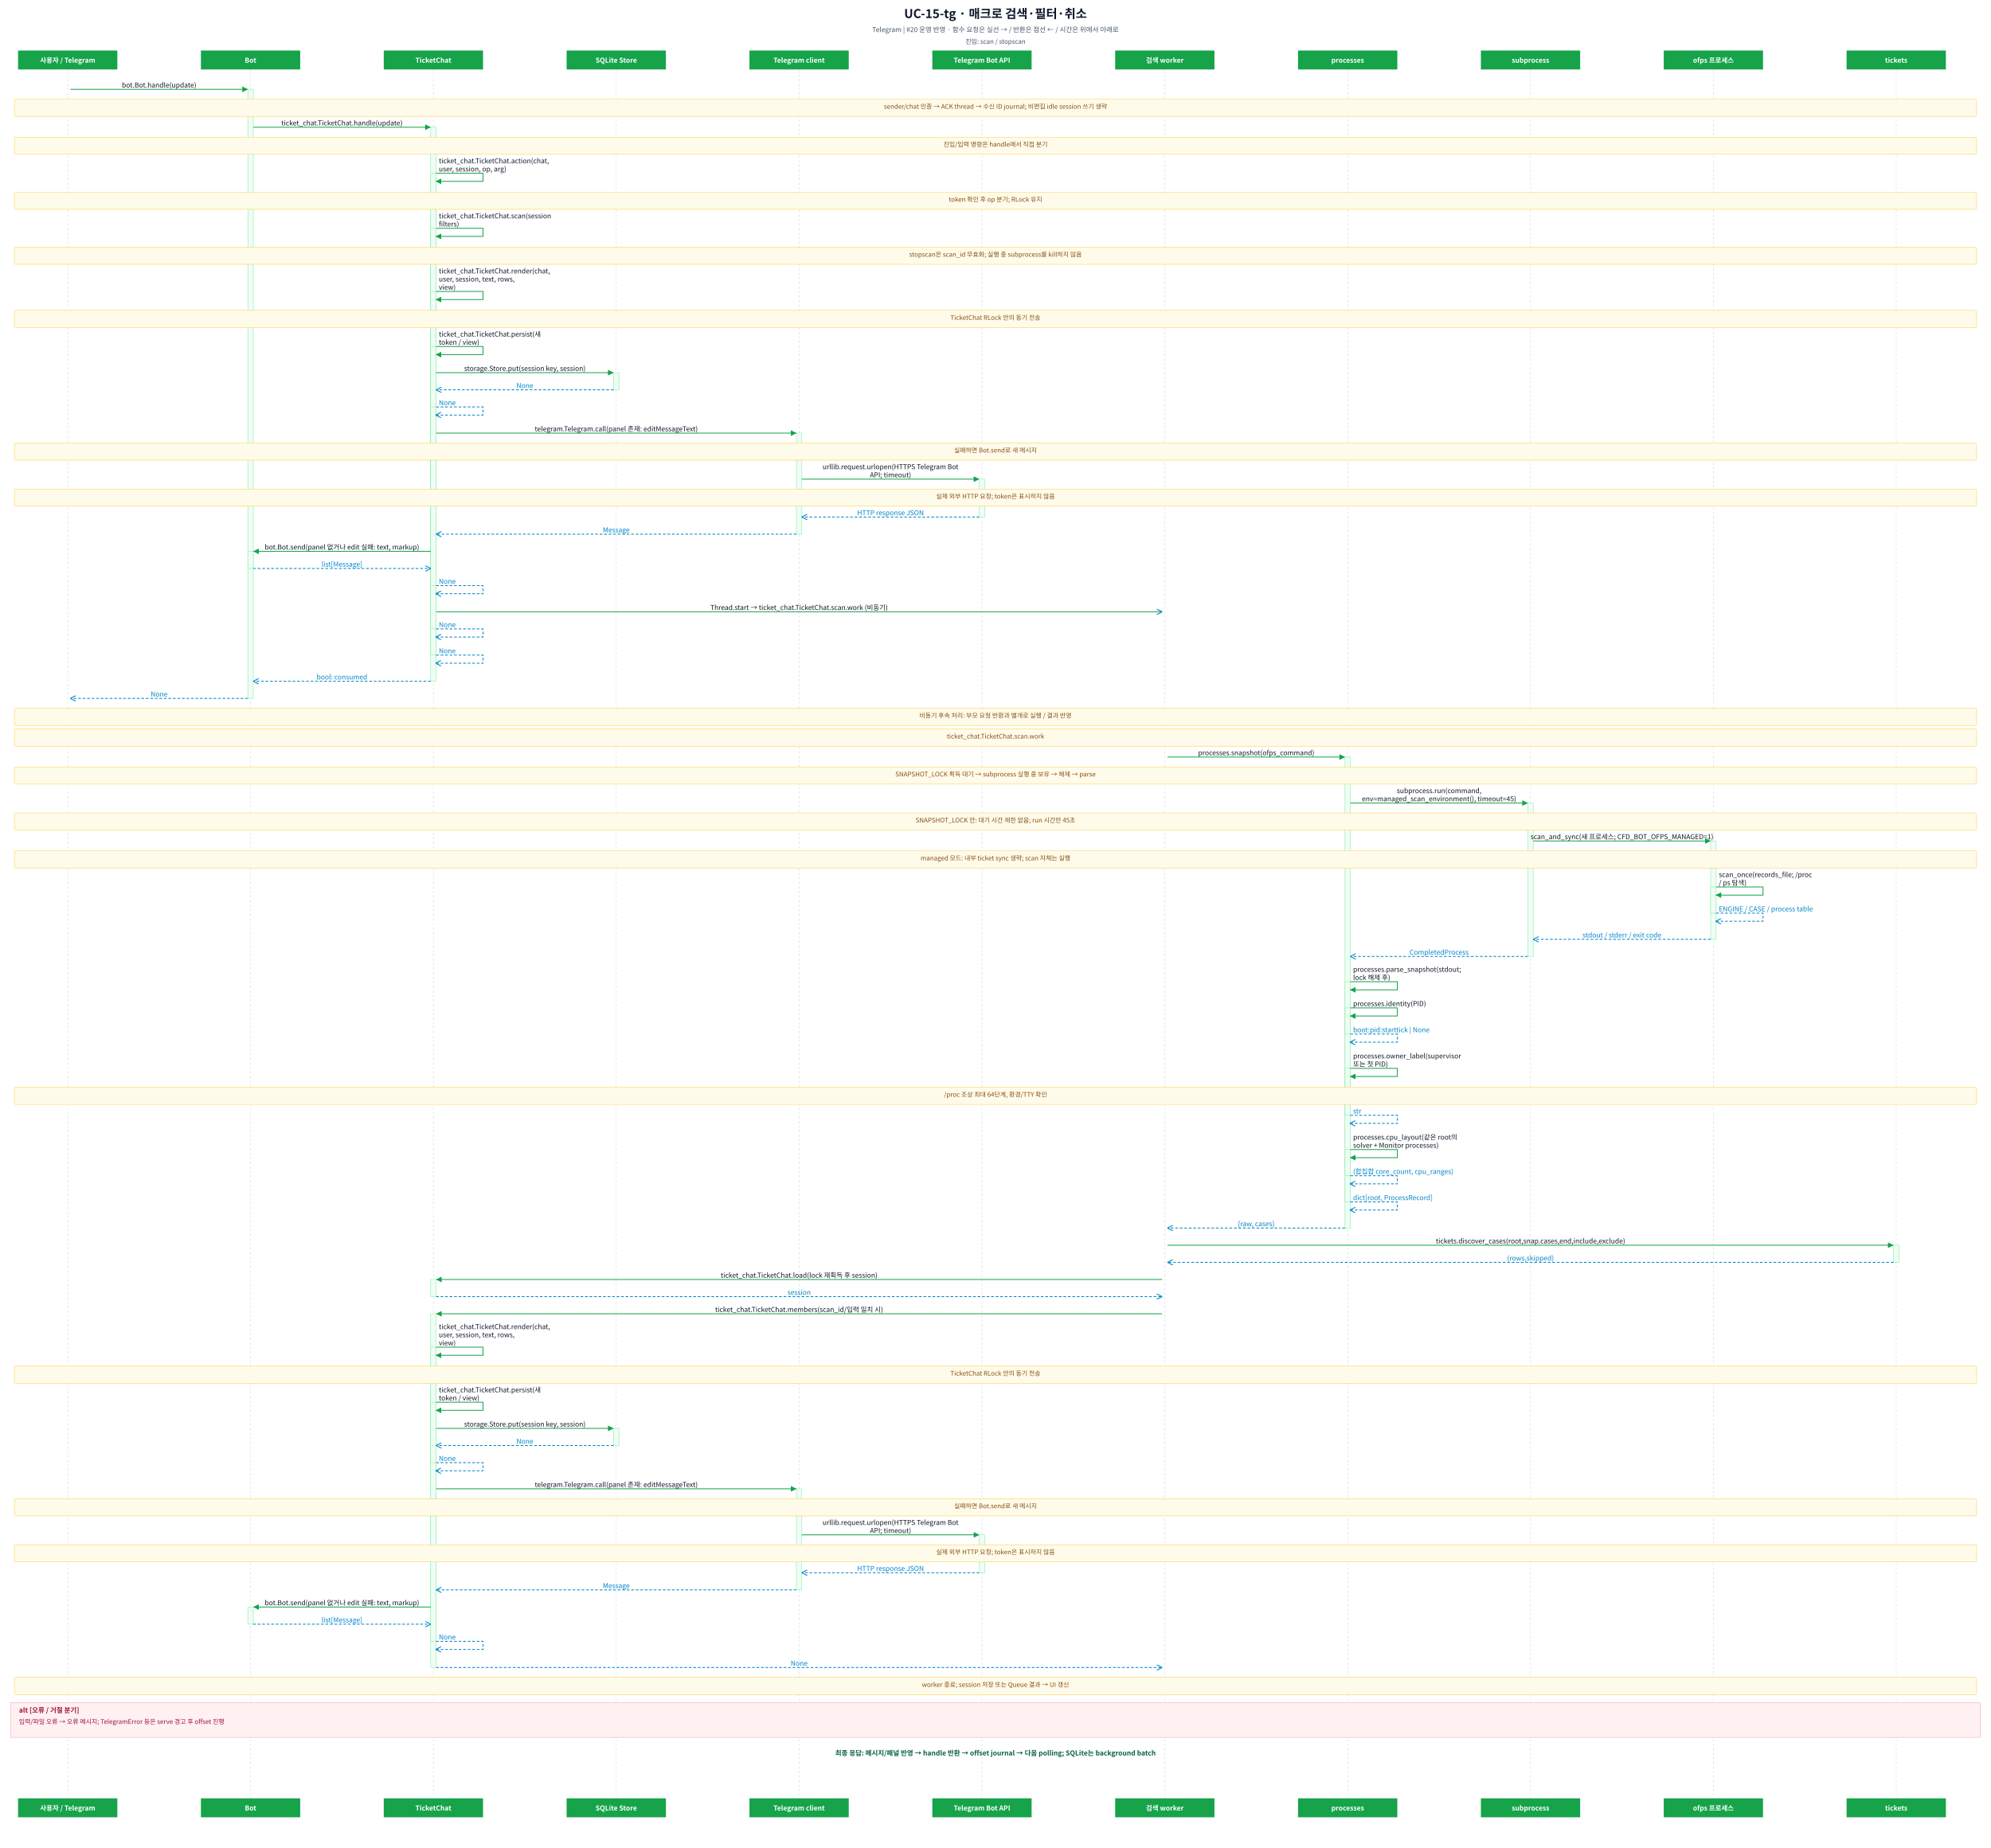
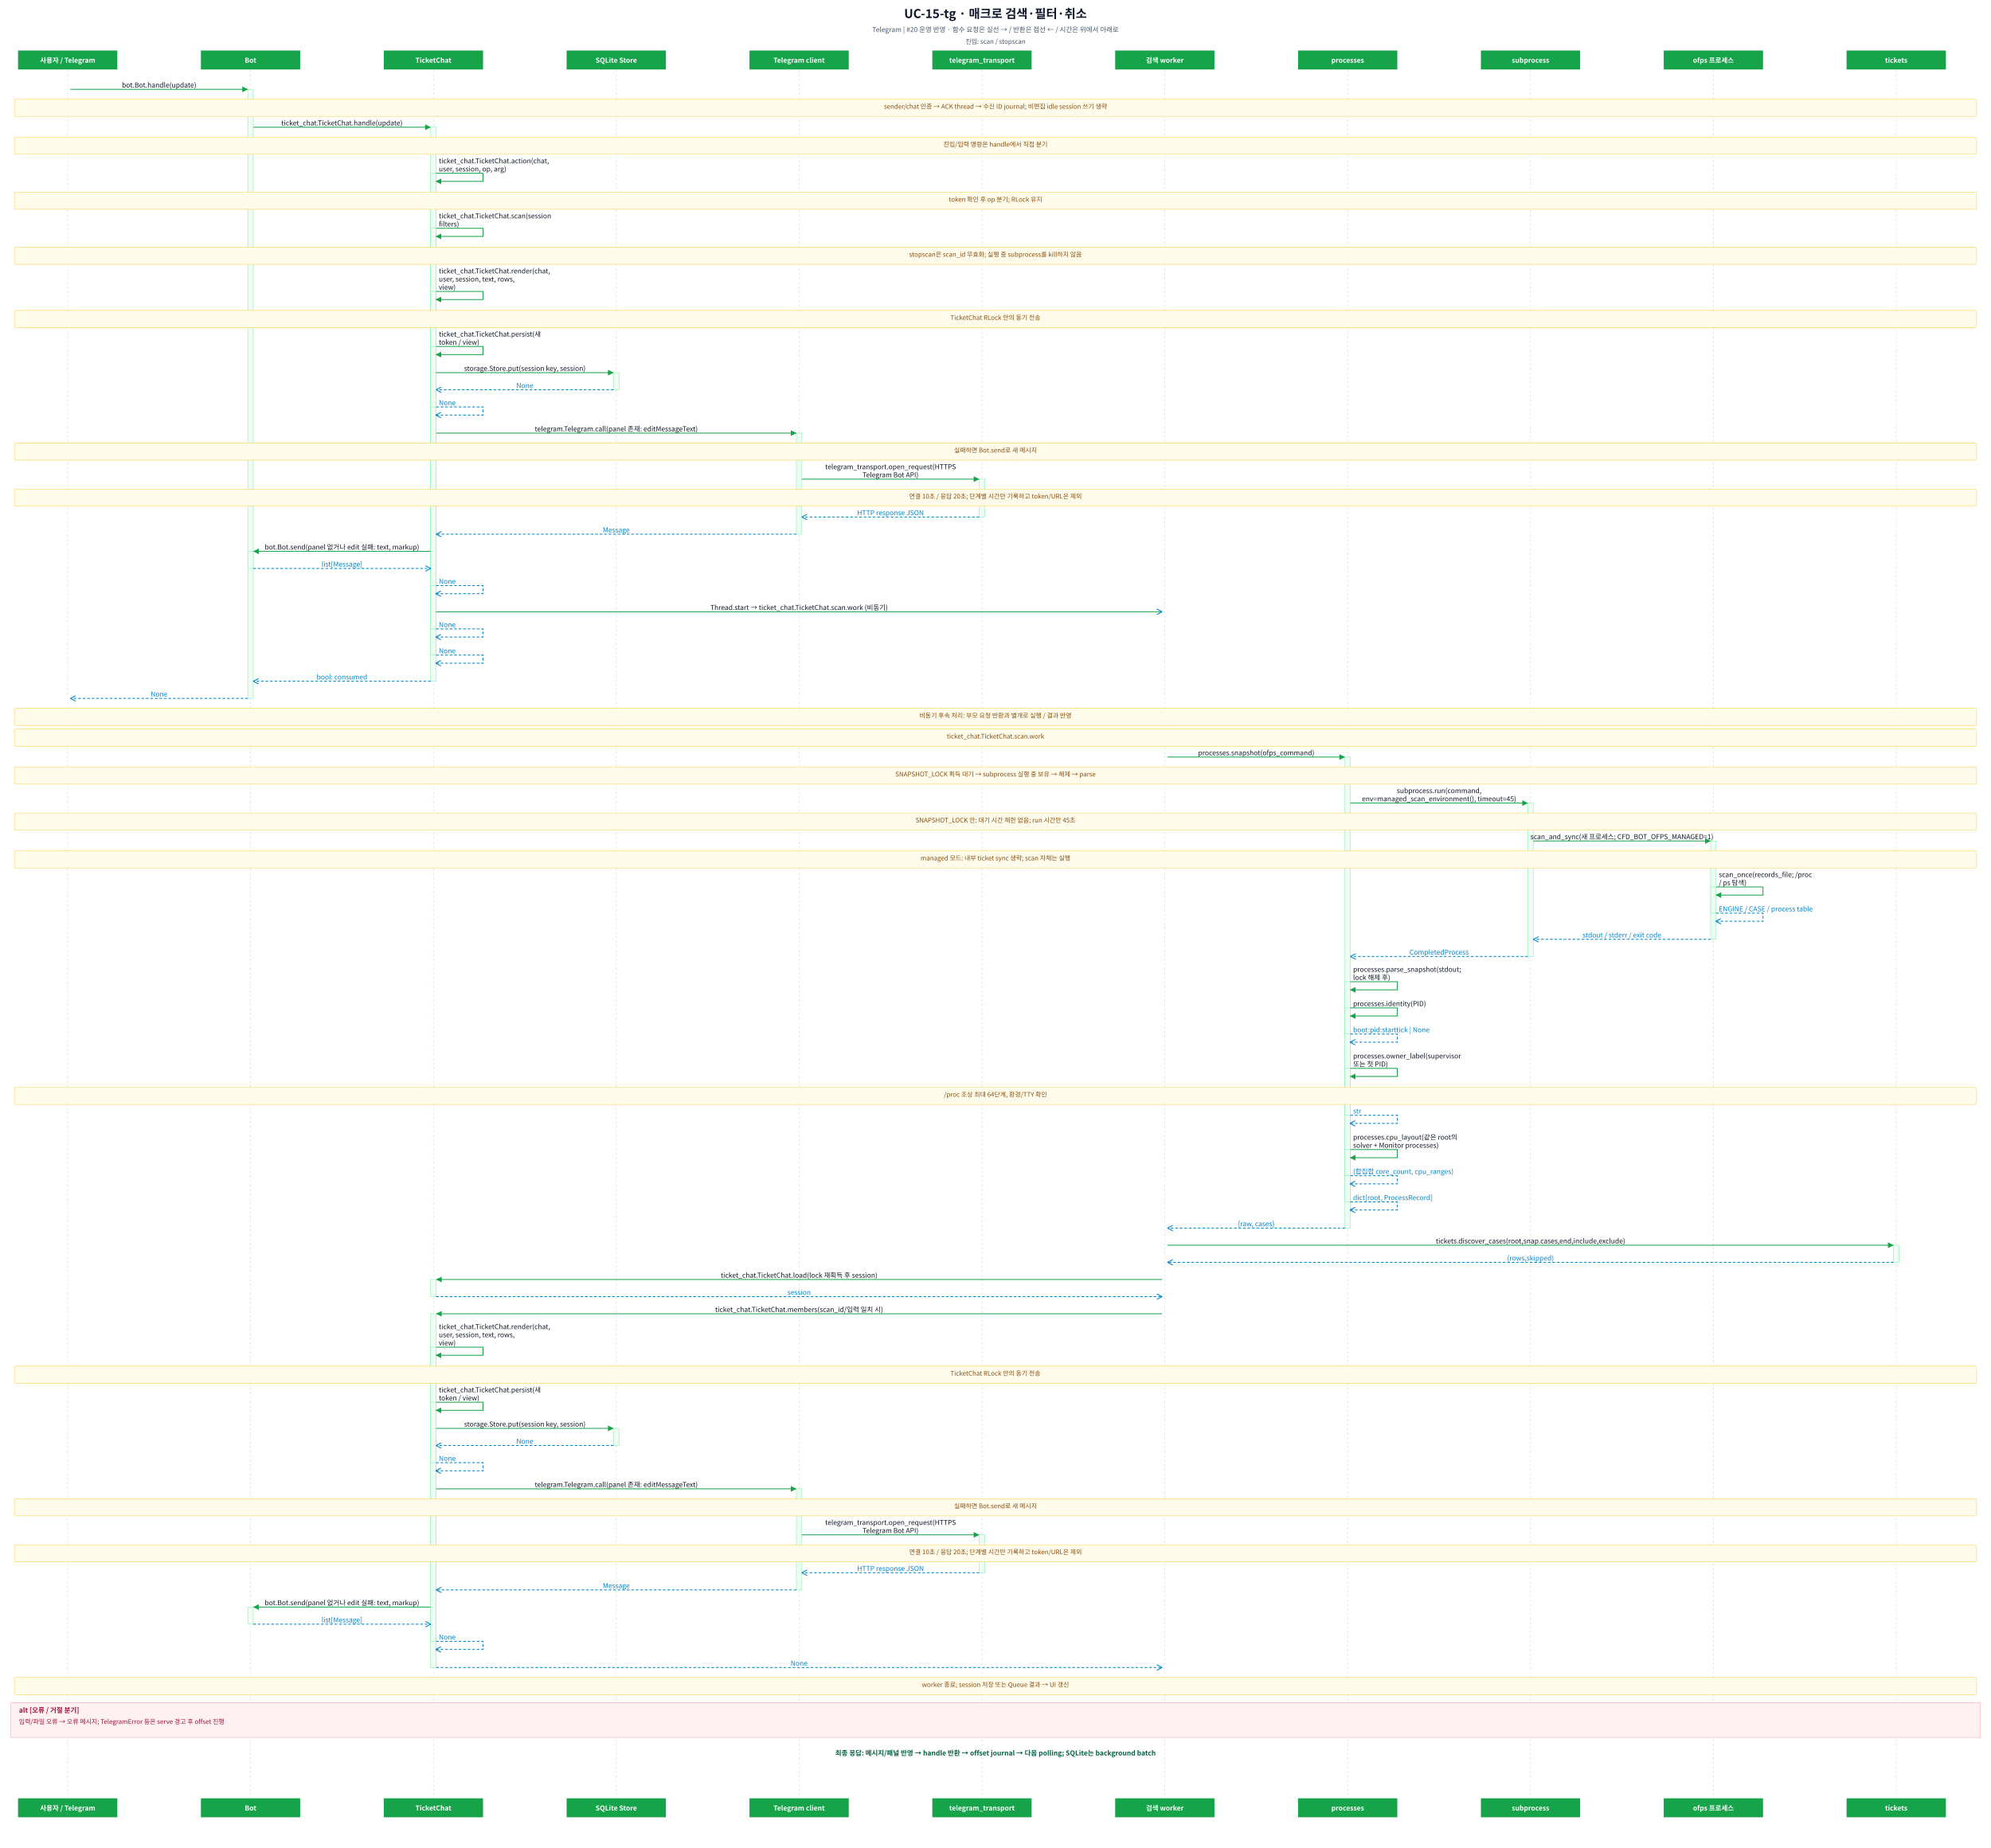
<svg xmlns="http://www.w3.org/2000/svg" width="4412" height="4096" viewBox="0 0 4412 4096" role="img" aria-label="매크로 검색·필터·취소">
  <defs>
    <marker id="req" viewBox="0 0 10 10" refX="9" refY="5" markerWidth="7" markerHeight="7" orient="auto-start-reverse">
      <path d="M0 0 L10 5 L0 10 z" fill="#16a34a" />
    </marker>
    <marker id="ret" viewBox="0 0 10 10" refX="9" refY="5" markerWidth="7" markerHeight="7" orient="auto-start-reverse">
      <path d="M0 0 L10 5 L0 10" fill="none" stroke="#0284c7" stroke-width="1.5" />
    </marker>
  </defs>
  <rect width="100%" height="100%" fill="white" />
  <g font-family="Noto Sans CJK KR, sans-serif">
    <text x="2206.0" y="40" text-anchor="middle" font-size="27" fill="#0f172a" font-weight="700">UC-15-tg · 매크로 검색·필터·취소</text>
    <text x="2206.0" y="71" text-anchor="middle" font-size="15" fill="#475569">Telegram | #20 운영 반영 · 함수 요청은 실선 → / 반환은 점선 ← / 시간은 위에서 아래로</text>
    <text x="2206.0" y="97" text-anchor="middle" font-size="14" fill="#475569">진입: scan / stopscan</text>
    <path d="M150.0,155 V3986" stroke="#cbd5e1" stroke-dasharray="5 5" />
    <rect x="40.0" y="112" width="220" height="42" fill="#16a34a" />
    <text x="150.0" y="139" text-anchor="middle" font-size="15" fill="white" font-weight="700">사용자 / Telegram</text>
    <rect x="40.0" y="3986" width="220" height="42" fill="#16a34a" />
    <text x="150.0" y="4013" text-anchor="middle" font-size="15" fill="white" font-weight="700">사용자 / Telegram</text>
    <path d="M555.2,155 V3986" stroke="#cbd5e1" stroke-dasharray="5 5" />
    <rect x="445.2" y="112" width="220" height="42" fill="#16a34a" />
    <text x="555.2" y="139" text-anchor="middle" font-size="15" fill="white" font-weight="700">Bot</text>
    <rect x="445.2" y="3986" width="220" height="42" fill="#16a34a" />
    <text x="555.2" y="4013" text-anchor="middle" font-size="15" fill="white" font-weight="700">Bot</text>
    <path d="M960.4,155 V3986" stroke="#cbd5e1" stroke-dasharray="5 5" />
    <rect x="850.4" y="112" width="220" height="42" fill="#16a34a" />
    <text x="960.4" y="139" text-anchor="middle" font-size="15" fill="white" font-weight="700">TicketChat</text>
    <rect x="850.4" y="3986" width="220" height="42" fill="#16a34a" />
    <text x="960.4" y="4013" text-anchor="middle" font-size="15" fill="white" font-weight="700">TicketChat</text>
    <path d="M1365.6,155 V3986" stroke="#cbd5e1" stroke-dasharray="5 5" />
    <rect x="1255.6" y="112" width="220" height="42" fill="#16a34a" />
    <text x="1365.6" y="139" text-anchor="middle" font-size="15" fill="white" font-weight="700">SQLite Store</text>
    <rect x="1255.6" y="3986" width="220" height="42" fill="#16a34a" />
    <text x="1365.6" y="4013" text-anchor="middle" font-size="15" fill="white" font-weight="700">SQLite Store</text>
    <path d="M1770.8,155 V3986" stroke="#cbd5e1" stroke-dasharray="5 5" />
    <rect x="1660.8" y="112" width="220" height="42" fill="#16a34a" />
    <text x="1770.8" y="139" text-anchor="middle" font-size="15" fill="white" font-weight="700">Telegram client</text>
    <rect x="1660.8" y="3986" width="220" height="42" fill="#16a34a" />
    <text x="1770.8" y="4013" text-anchor="middle" font-size="15" fill="white" font-weight="700">Telegram client</text>
    <path d="M2176.0,155 V3986" stroke="#cbd5e1" stroke-dasharray="5 5" />
    <rect x="2066.0" y="112" width="220" height="42" fill="#16a34a" />
-     <text x="2176.0" y="139" text-anchor="middle" font-size="15" fill="white" font-weight="700">Telegram Bot API</text>
+     <text x="2176.0" y="139" text-anchor="middle" font-size="15" fill="white" font-weight="700">telegram_transport</text>
    <rect x="2066.0" y="3986" width="220" height="42" fill="#16a34a" />
-     <text x="2176.0" y="4013" text-anchor="middle" font-size="15" fill="white" font-weight="700">Telegram Bot API</text>
+     <text x="2176.0" y="4013" text-anchor="middle" font-size="15" fill="white" font-weight="700">telegram_transport</text>
    <path d="M2581.2,155 V3986" stroke="#cbd5e1" stroke-dasharray="5 5" />
    <rect x="2471.2" y="112" width="220" height="42" fill="#16a34a" />
    <text x="2581.2" y="139" text-anchor="middle" font-size="15" fill="white" font-weight="700">검색 worker</text>
    <rect x="2471.2" y="3986" width="220" height="42" fill="#16a34a" />
    <text x="2581.2" y="4013" text-anchor="middle" font-size="15" fill="white" font-weight="700">검색 worker</text>
    <path d="M2986.4,155 V3986" stroke="#cbd5e1" stroke-dasharray="5 5" />
    <rect x="2876.4" y="112" width="220" height="42" fill="#16a34a" />
    <text x="2986.4" y="139" text-anchor="middle" font-size="15" fill="white" font-weight="700">processes</text>
    <rect x="2876.4" y="3986" width="220" height="42" fill="#16a34a" />
    <text x="2986.4" y="4013" text-anchor="middle" font-size="15" fill="white" font-weight="700">processes</text>
    <path d="M3391.6,155 V3986" stroke="#cbd5e1" stroke-dasharray="5 5" />
    <rect x="3281.6" y="112" width="220" height="42" fill="#16a34a" />
    <text x="3391.6" y="139" text-anchor="middle" font-size="15" fill="white" font-weight="700">subprocess</text>
    <rect x="3281.6" y="3986" width="220" height="42" fill="#16a34a" />
    <text x="3391.6" y="4013" text-anchor="middle" font-size="15" fill="white" font-weight="700">subprocess</text>
    <path d="M3796.8,155 V3986" stroke="#cbd5e1" stroke-dasharray="5 5" />
    <rect x="3686.8" y="112" width="220" height="42" fill="#16a34a" />
    <text x="3796.8" y="139" text-anchor="middle" font-size="15" fill="white" font-weight="700">ofps 프로세스</text>
    <rect x="3686.8" y="3986" width="220" height="42" fill="#16a34a" />
    <text x="3796.8" y="4013" text-anchor="middle" font-size="15" fill="white" font-weight="700">ofps 프로세스</text>
    <path d="M4202.0,155 V3986" stroke="#cbd5e1" stroke-dasharray="5 5" />
    <rect x="4092.0" y="112" width="220" height="42" fill="#16a34a" />
    <text x="4202.0" y="139" text-anchor="middle" font-size="15" fill="white" font-weight="700">tickets</text>
    <rect x="4092.0" y="3986" width="220" height="42" fill="#16a34a" />
    <text x="4202.0" y="4013" text-anchor="middle" font-size="15" fill="white" font-weight="700">tickets</text>
    <rect x="549.2" y="198" width="12" height="1350" fill="#f0fdf4" stroke="#86efac" />
    <rect x="954.4" y="282" width="12" height="1228" fill="#f0fdf4" stroke="#86efac" />
    <rect x="954.4" y="384" width="12" height="1068" fill="#f0fdf4" stroke="#86efac" />
    <rect x="2980.4" y="1678" width="12" height="1044" fill="#f0fdf4" stroke="#86efac" />
    <rect x="954.4" y="506" width="12" height="888" fill="#f0fdf4" stroke="#86efac" />
    <rect x="954.4" y="2912" width="12" height="784" fill="#f0fdf4" stroke="#86efac" />
    <rect x="954.4" y="646" width="12" height="652" fill="#f0fdf4" stroke="#86efac" />
    <rect x="954.4" y="2986" width="12" height="652" fill="#f0fdf4" stroke="#86efac" />
    <rect x="2980.4" y="2176" width="12" height="488" fill="#f0fdf4" stroke="#86efac" />
    <rect x="3385.6" y="1780" width="12" height="340" fill="#f0fdf4" stroke="#86efac" />
    <rect x="1764.8" y="960" width="12" height="224" fill="#f0fdf4" stroke="#86efac" />
    <rect x="1764.8" y="3300" width="12" height="224" fill="#f0fdf4" stroke="#86efac" />
    <rect x="3790.8" y="1864" width="12" height="218" fill="#f0fdf4" stroke="#86efac" />
    <rect x="954.4" y="768" width="12" height="134" fill="#f0fdf4" stroke="#86efac" />
    <rect x="954.4" y="3108" width="12" height="134" fill="#f0fdf4" stroke="#86efac" />
    <rect x="2980.4" y="2368" width="12" height="104" fill="#f0fdf4" stroke="#86efac" />
    <rect x="2170.0" y="1062" width="12" height="84" fill="#f0fdf4" stroke="#86efac" />
    <rect x="2170.0" y="3402" width="12" height="84" fill="#f0fdf4" stroke="#86efac" />
    <rect x="3790.8" y="1966" width="12" height="58" fill="#f0fdf4" stroke="#86efac" />
    <rect x="2980.4" y="2234" width="12" height="58" fill="#f0fdf4" stroke="#86efac" />
    <rect x="2980.4" y="2548" width="12" height="58" fill="#f0fdf4" stroke="#86efac" />
    <rect x="1359.6" y="826" width="12" height="38" fill="#f0fdf4" stroke="#86efac" />
    <rect x="549.2" y="1222" width="12" height="38" fill="#f0fdf4" stroke="#86efac" />
    <rect x="4196.0" y="2760" width="12" height="38" fill="#f0fdf4" stroke="#86efac" />
    <rect x="954.4" y="2836" width="12" height="38" fill="#f0fdf4" stroke="#86efac" />
    <rect x="1359.6" y="3166" width="12" height="38" fill="#f0fdf4" stroke="#86efac" />
    <rect x="549.2" y="3562" width="12" height="38" fill="#f0fdf4" stroke="#86efac" />
    <path d="M156.0,198 H548.2" fill="none" stroke="#16a34a" stroke-width="1.8" marker-end="url(#req)" />
    <text x="352.6" y="194" text-anchor="middle" font-size="15" fill="#111827">bot.Bot.handle(update)</text>
    <rect x="32" y="220" width="4348" height="38" rx="3" fill="#fffbeb" stroke="#fcd34d" />
    <text x="2206.0" y="241" text-anchor="middle" font-size="14" fill="#854d0e">sender/chat 인증 → ACK thread → 수신 ID journal; 비편집 idle session 쓰기 생략</text>
    <path d="M561.2,282 H953.4" fill="none" stroke="#16a34a" stroke-width="1.8" marker-end="url(#req)" />
    <text x="757.8" y="278" text-anchor="middle" font-size="15" fill="#111827">ticket_chat.TicketChat.handle(update)</text>
    <rect x="32" y="304" width="4348" height="38" rx="3" fill="#fffbeb" stroke="#fcd34d" />
    <text x="2206.0" y="325" text-anchor="middle" font-size="14" fill="#854d0e">진입/입력 명령은 handle에서 직접 분기</text>
    <path d="M966.4,384 H1070.4 V402 H966.4" fill="none" stroke="#16a34a" stroke-width="1.8" marker-end="url(#req)" />
    <text x="972.4" y="362" text-anchor="start" font-size="15" fill="#111827">ticket_chat.TicketChat.action(chat,</text>
    <text x="972.4" y="380" text-anchor="start" font-size="15" fill="#111827">user, session, op, arg)</text>
    <rect x="32" y="426" width="4348" height="38" rx="3" fill="#fffbeb" stroke="#fcd34d" />
    <text x="2206.0" y="447" text-anchor="middle" font-size="14" fill="#854d0e">token 확인 후 op 분기; RLock 유지</text>
    <path d="M966.4,506 H1070.4 V524 H966.4" fill="none" stroke="#16a34a" stroke-width="1.8" marker-end="url(#req)" />
    <text x="972.4" y="484" text-anchor="start" font-size="15" fill="#111827">ticket_chat.TicketChat.scan(session</text>
    <text x="972.4" y="502" text-anchor="start" font-size="15" fill="#111827">filters)</text>
    <rect x="32" y="548" width="4348" height="38" rx="3" fill="#fffbeb" stroke="#fcd34d" />
    <text x="2206.0" y="569" text-anchor="middle" font-size="14" fill="#854d0e">stopscan은 scan_id 무효화; 실행 중 subprocess를 kill하지 않음</text>
    <path d="M966.4,646 H1070.4 V664 H966.4" fill="none" stroke="#16a34a" stroke-width="1.8" marker-end="url(#req)" />
    <text x="972.4" y="606" text-anchor="start" font-size="15" fill="#111827">ticket_chat.TicketChat.render(chat,</text>
    <text x="972.4" y="624" text-anchor="start" font-size="15" fill="#111827">user, session, text, rows,</text>
    <text x="972.4" y="642" text-anchor="start" font-size="15" fill="#111827">view)</text>
    <rect x="32" y="688" width="4348" height="38" rx="3" fill="#fffbeb" stroke="#fcd34d" />
    <text x="2206.0" y="709" text-anchor="middle" font-size="14" fill="#854d0e">TicketChat RLock 안의 동기 전송</text>
    <path d="M966.4,768 H1070.4 V786 H966.4" fill="none" stroke="#16a34a" stroke-width="1.8" marker-end="url(#req)" />
    <text x="972.4" y="746" text-anchor="start" font-size="15" fill="#111827">ticket_chat.TicketChat.persist(새</text>
    <text x="972.4" y="764" text-anchor="start" font-size="15" fill="#111827">token / view)</text>
    <path d="M966.4,826 H1358.6" fill="none" stroke="#16a34a" stroke-width="1.8" marker-end="url(#req)" />
    <text x="1163.0" y="822" text-anchor="middle" font-size="15" fill="#111827">storage.Store.put(session key, session)</text>
    <path d="M1359.6,864 H967.4" fill="none" stroke="#0284c7" stroke-width="1.8" stroke-dasharray="6 4" marker-end="url(#ret)" />
    <text x="1163.0" y="860" text-anchor="middle" font-size="15" fill="#0284c7">None</text>
    <path d="M966.4,902 H1070.4 V920 H966.4" fill="none" stroke="#0284c7" stroke-width="1.8" stroke-dasharray="6 4" marker-end="url(#ret)" />
    <text x="972.4" y="898" text-anchor="start" font-size="15" fill="#0284c7">None</text>
    <path d="M966.4,960 H1763.8" fill="none" stroke="#16a34a" stroke-width="1.8" marker-end="url(#req)" />
    <text x="1365.6" y="956" text-anchor="middle" font-size="15" fill="#111827">telegram.Telegram.call(panel 존재: editMessageText)</text>
    <rect x="32" y="982" width="4348" height="38" rx="3" fill="#fffbeb" stroke="#fcd34d" />
    <text x="2206.0" y="1003" text-anchor="middle" font-size="14" fill="#854d0e">실패하면 Bot.send로 새 메시지</text>
    <path d="M1776.8,1062 H2169.0" fill="none" stroke="#16a34a" stroke-width="1.8" marker-end="url(#req)" />
-     <text x="1973.4" y="1040" text-anchor="middle" font-size="15" fill="#111827">urllib.request.urlopen(HTTPS Telegram Bot</text>
-     <text x="1973.4" y="1058" text-anchor="middle" font-size="15" fill="#111827">API; timeout)</text>
+     <text x="1973.4" y="1040" text-anchor="middle" font-size="15" fill="#111827">telegram_transport.open_request(HTTPS</text>
+     <text x="1973.4" y="1058" text-anchor="middle" font-size="15" fill="#111827">Telegram Bot API)</text>
    <rect x="32" y="1084" width="4348" height="38" rx="3" fill="#fffbeb" stroke="#fcd34d" />
-     <text x="2206.0" y="1105" text-anchor="middle" font-size="14" fill="#854d0e">실제 외부 HTTP 요청; token은 표시하지 않음</text>
+     <text x="2206.0" y="1105" text-anchor="middle" font-size="14" fill="#854d0e">연결 10초 / 응답 20초; 단계별 시간만 기록하고 token/URL은 제외</text>
    <path d="M2170.0,1146 H1777.8" fill="none" stroke="#0284c7" stroke-width="1.8" stroke-dasharray="6 4" marker-end="url(#ret)" />
    <text x="1973.4" y="1142" text-anchor="middle" font-size="15" fill="#0284c7">HTTP response JSON</text>
    <path d="M1764.8,1184 H967.4" fill="none" stroke="#0284c7" stroke-width="1.8" stroke-dasharray="6 4" marker-end="url(#ret)" />
    <text x="1365.6" y="1180" text-anchor="middle" font-size="15" fill="#0284c7">Message</text>
    <path d="M954.4,1222 H562.2" fill="none" stroke="#16a34a" stroke-width="1.8" marker-end="url(#req)" />
    <text x="757.8" y="1218" text-anchor="middle" font-size="15" fill="#111827">bot.Bot.send(panel 없거나 edit 실패: text, markup)</text>
    <path d="M561.2,1260 H953.4" fill="none" stroke="#0284c7" stroke-width="1.8" stroke-dasharray="6 4" marker-end="url(#ret)" />
    <text x="757.8" y="1256" text-anchor="middle" font-size="15" fill="#0284c7">list[Message]</text>
    <path d="M966.4,1298 H1070.4 V1316 H966.4" fill="none" stroke="#0284c7" stroke-width="1.8" stroke-dasharray="6 4" marker-end="url(#ret)" />
    <text x="972.4" y="1294" text-anchor="start" font-size="15" fill="#0284c7">None</text>
    <path d="M966.4,1356 H2574.2" fill="none" stroke="#16a34a" stroke-width="1.8" marker-end="url(#ret)" />
    <text x="1770.8" y="1352" text-anchor="middle" font-size="15" fill="#111827">Thread.start → ticket_chat.TicketChat.scan.work (비동기)</text>
    <path d="M966.4,1394 H1070.4 V1412 H966.4" fill="none" stroke="#0284c7" stroke-width="1.8" stroke-dasharray="6 4" marker-end="url(#ret)" />
    <text x="972.4" y="1390" text-anchor="start" font-size="15" fill="#0284c7">None</text>
    <path d="M966.4,1452 H1070.4 V1470 H966.4" fill="none" stroke="#0284c7" stroke-width="1.8" stroke-dasharray="6 4" marker-end="url(#ret)" />
    <text x="972.4" y="1448" text-anchor="start" font-size="15" fill="#0284c7">None</text>
    <path d="M954.4,1510 H562.2" fill="none" stroke="#0284c7" stroke-width="1.8" stroke-dasharray="6 4" marker-end="url(#ret)" />
    <text x="757.8" y="1506" text-anchor="middle" font-size="15" fill="#0284c7">bool: consumed</text>
    <path d="M549.2,1548 H157.0" fill="none" stroke="#0284c7" stroke-width="1.8" stroke-dasharray="6 4" marker-end="url(#ret)" />
    <text x="352.6" y="1544" text-anchor="middle" font-size="15" fill="#0284c7">None</text>
    <rect x="32" y="1570" width="4348" height="38" rx="3" fill="#fffbeb" stroke="#fcd34d" />
    <text x="2206.0" y="1591" text-anchor="middle" font-size="14" fill="#854d0e">비동기 후속 처리: 부모 요청 반환과 별개로 실행 / 결과 반영</text>
    <rect x="32" y="1616" width="4348" height="38" rx="3" fill="#fffbeb" stroke="#fcd34d" />
    <text x="2206.0" y="1637" text-anchor="middle" font-size="14" fill="#854d0e">ticket_chat.TicketChat.scan.work</text>
    <path d="M2587.2,1678 H2979.4" fill="none" stroke="#16a34a" stroke-width="1.8" marker-end="url(#req)" />
    <a href="D-04.svg" target="_blank">
      <text x="2783.8" y="1674" text-anchor="middle" font-size="15" fill="#111827">processes.snapshot(ofps_command)</text>
    </a>
    <rect x="32" y="1700" width="4348" height="38" rx="3" fill="#fffbeb" stroke="#fcd34d" />
    <text x="2206.0" y="1721" text-anchor="middle" font-size="14" fill="#854d0e">SNAPSHOT_LOCK 획득 대기 → subprocess 실행 중 보유 → 해제 → parse</text>
    <path d="M2992.4,1780 H3384.6" fill="none" stroke="#16a34a" stroke-width="1.8" marker-end="url(#req)" />
    <text x="3189.0" y="1758" text-anchor="middle" font-size="15" fill="#111827">subprocess.run(command,</text>
    <text x="3189.0" y="1776" text-anchor="middle" font-size="15" fill="#111827">env=managed_scan_environment(), timeout=45)</text>
    <rect x="32" y="1802" width="4348" height="38" rx="3" fill="#fffbeb" stroke="#fcd34d" />
    <text x="2206.0" y="1823" text-anchor="middle" font-size="14" fill="#854d0e">SNAPSHOT_LOCK 안: 대기 시간 제한 없음; run 시간만 45초</text>
    <path d="M3397.6,1864 H3789.8" fill="none" stroke="#16a34a" stroke-width="1.8" marker-end="url(#req)" />
    <text x="3594.2" y="1860" text-anchor="middle" font-size="15" fill="#111827">scan_and_sync(새 프로세스; CFD_BOT_OFPS_MANAGED=1)</text>
    <rect x="32" y="1886" width="4348" height="38" rx="3" fill="#fffbeb" stroke="#fcd34d" />
    <text x="2206.0" y="1907" text-anchor="middle" font-size="14" fill="#854d0e">managed 모드: 내부 ticket sync 생략; scan 자체는 실행</text>
    <path d="M3802.8,1966 H3906.8 V1984 H3802.8" fill="none" stroke="#16a34a" stroke-width="1.8" marker-end="url(#req)" />
    <text x="3808.8" y="1944" text-anchor="start" font-size="15" fill="#111827">scan_once(records_file; /proc</text>
    <text x="3808.8" y="1962" text-anchor="start" font-size="15" fill="#111827">/ ps 탐색)</text>
    <path d="M3802.8,2024 H3906.8 V2042 H3802.8" fill="none" stroke="#0284c7" stroke-width="1.8" stroke-dasharray="6 4" marker-end="url(#ret)" />
    <text x="3808.8" y="2020" text-anchor="start" font-size="15" fill="#0284c7">ENGINE / CASE / process table</text>
    <path d="M3790.8,2082 H3398.6" fill="none" stroke="#0284c7" stroke-width="1.8" stroke-dasharray="6 4" marker-end="url(#ret)" />
    <text x="3594.2" y="2078" text-anchor="middle" font-size="15" fill="#0284c7">stdout / stderr / exit code</text>
    <path d="M3385.6,2120 H2993.4" fill="none" stroke="#0284c7" stroke-width="1.8" stroke-dasharray="6 4" marker-end="url(#ret)" />
    <text x="3189.0" y="2116" text-anchor="middle" font-size="15" fill="#0284c7">CompletedProcess</text>
    <path d="M2992.4,2176 H3096.4 V2194 H2992.4" fill="none" stroke="#16a34a" stroke-width="1.8" marker-end="url(#req)" />
    <text x="2998.4" y="2154" text-anchor="start" font-size="15" fill="#111827">processes.parse_snapshot(stdout;</text>
    <text x="2998.4" y="2172" text-anchor="start" font-size="15" fill="#111827">lock 해제 후)</text>
    <path d="M2992.4,2234 H3096.4 V2252 H2992.4" fill="none" stroke="#16a34a" stroke-width="1.8" marker-end="url(#req)" />
    <text x="2998.4" y="2230" text-anchor="start" font-size="15" fill="#111827">processes.identity(PID)</text>
    <path d="M2992.4,2292 H3096.4 V2310 H2992.4" fill="none" stroke="#0284c7" stroke-width="1.8" stroke-dasharray="6 4" marker-end="url(#ret)" />
    <text x="2998.4" y="2288" text-anchor="start" font-size="15" fill="#0284c7">boot:pid:starttick | None</text>
    <path d="M2992.4,2368 H3096.4 V2386 H2992.4" fill="none" stroke="#16a34a" stroke-width="1.8" marker-end="url(#req)" />
    <text x="2998.4" y="2346" text-anchor="start" font-size="15" fill="#111827">processes.owner_label(supervisor</text>
    <text x="2998.4" y="2364" text-anchor="start" font-size="15" fill="#111827">또는 첫 PID)</text>
    <rect x="32" y="2410" width="4348" height="38" rx="3" fill="#fffbeb" stroke="#fcd34d" />
    <text x="2206.0" y="2431" text-anchor="middle" font-size="14" fill="#854d0e">/proc 조상 최대 64단계, 환경/TTY 확인</text>
    <path d="M2992.4,2472 H3096.4 V2490 H2992.4" fill="none" stroke="#0284c7" stroke-width="1.8" stroke-dasharray="6 4" marker-end="url(#ret)" />
    <text x="2998.4" y="2468" text-anchor="start" font-size="15" fill="#0284c7">str</text>
    <path d="M2992.4,2548 H3096.4 V2566 H2992.4" fill="none" stroke="#16a34a" stroke-width="1.8" marker-end="url(#req)" />
    <text x="2998.4" y="2526" text-anchor="start" font-size="15" fill="#111827">processes.cpu_layout(같은 root의</text>
    <text x="2998.4" y="2544" text-anchor="start" font-size="15" fill="#111827">solver + Monitor processes)</text>
    <path d="M2992.4,2606 H3096.4 V2624 H2992.4" fill="none" stroke="#0284c7" stroke-width="1.8" stroke-dasharray="6 4" marker-end="url(#ret)" />
    <text x="2998.4" y="2602" text-anchor="start" font-size="15" fill="#0284c7">(합집합 core_count, cpu_ranges)</text>
    <path d="M2992.4,2664 H3096.4 V2682 H2992.4" fill="none" stroke="#0284c7" stroke-width="1.8" stroke-dasharray="6 4" marker-end="url(#ret)" />
    <text x="2998.4" y="2660" text-anchor="start" font-size="15" fill="#0284c7">dict[root, ProcessRecord]</text>
    <path d="M2980.4,2722 H2588.2" fill="none" stroke="#0284c7" stroke-width="1.8" stroke-dasharray="6 4" marker-end="url(#ret)" />
    <text x="2783.8" y="2718" text-anchor="middle" font-size="15" fill="#0284c7">{raw, cases}</text>
    <path d="M2587.2,2760 H4195.0" fill="none" stroke="#16a34a" stroke-width="1.8" marker-end="url(#req)" />
    <a href="D-06.svg" target="_blank">
      <text x="3391.6" y="2756" text-anchor="middle" font-size="15" fill="#111827">tickets.discover_cases(root,snap.cases,end,include,exclude)</text>
    </a>
    <path d="M4196.0,2798 H2588.2" fill="none" stroke="#0284c7" stroke-width="1.8" stroke-dasharray="6 4" marker-end="url(#ret)" />
    <text x="3391.6" y="2794" text-anchor="middle" font-size="15" fill="#0284c7">(rows,skipped)</text>
    <path d="M2575.2,2836 H967.4" fill="none" stroke="#16a34a" stroke-width="1.8" marker-end="url(#req)" />
    <text x="1770.8" y="2832" text-anchor="middle" font-size="15" fill="#111827">ticket_chat.TicketChat.load(lock 재획득 후 session)</text>
    <path d="M966.4,2874 H2574.2" fill="none" stroke="#0284c7" stroke-width="1.8" stroke-dasharray="6 4" marker-end="url(#ret)" />
    <text x="1770.8" y="2870" text-anchor="middle" font-size="15" fill="#0284c7">session</text>
    <path d="M2575.2,2912 H967.4" fill="none" stroke="#16a34a" stroke-width="1.8" marker-end="url(#req)" />
    <text x="1770.8" y="2908" text-anchor="middle" font-size="15" fill="#111827">ticket_chat.TicketChat.members(scan_id/입력 일치 시)</text>
    <path d="M966.4,2986 H1070.4 V3004 H966.4" fill="none" stroke="#16a34a" stroke-width="1.8" marker-end="url(#req)" />
    <text x="972.4" y="2946" text-anchor="start" font-size="15" fill="#111827">ticket_chat.TicketChat.render(chat,</text>
    <text x="972.4" y="2964" text-anchor="start" font-size="15" fill="#111827">user, session, text, rows,</text>
    <text x="972.4" y="2982" text-anchor="start" font-size="15" fill="#111827">view)</text>
    <rect x="32" y="3028" width="4348" height="38" rx="3" fill="#fffbeb" stroke="#fcd34d" />
    <text x="2206.0" y="3049" text-anchor="middle" font-size="14" fill="#854d0e">TicketChat RLock 안의 동기 전송</text>
    <path d="M966.4,3108 H1070.4 V3126 H966.4" fill="none" stroke="#16a34a" stroke-width="1.8" marker-end="url(#req)" />
    <text x="972.4" y="3086" text-anchor="start" font-size="15" fill="#111827">ticket_chat.TicketChat.persist(새</text>
    <text x="972.4" y="3104" text-anchor="start" font-size="15" fill="#111827">token / view)</text>
    <path d="M966.4,3166 H1358.6" fill="none" stroke="#16a34a" stroke-width="1.8" marker-end="url(#req)" />
    <text x="1163.0" y="3162" text-anchor="middle" font-size="15" fill="#111827">storage.Store.put(session key, session)</text>
    <path d="M1359.6,3204 H967.4" fill="none" stroke="#0284c7" stroke-width="1.8" stroke-dasharray="6 4" marker-end="url(#ret)" />
    <text x="1163.0" y="3200" text-anchor="middle" font-size="15" fill="#0284c7">None</text>
    <path d="M966.4,3242 H1070.4 V3260 H966.4" fill="none" stroke="#0284c7" stroke-width="1.8" stroke-dasharray="6 4" marker-end="url(#ret)" />
    <text x="972.4" y="3238" text-anchor="start" font-size="15" fill="#0284c7">None</text>
    <path d="M966.4,3300 H1763.8" fill="none" stroke="#16a34a" stroke-width="1.8" marker-end="url(#req)" />
    <text x="1365.6" y="3296" text-anchor="middle" font-size="15" fill="#111827">telegram.Telegram.call(panel 존재: editMessageText)</text>
    <rect x="32" y="3322" width="4348" height="38" rx="3" fill="#fffbeb" stroke="#fcd34d" />
    <text x="2206.0" y="3343" text-anchor="middle" font-size="14" fill="#854d0e">실패하면 Bot.send로 새 메시지</text>
    <path d="M1776.8,3402 H2169.0" fill="none" stroke="#16a34a" stroke-width="1.8" marker-end="url(#req)" />
-     <text x="1973.4" y="3380" text-anchor="middle" font-size="15" fill="#111827">urllib.request.urlopen(HTTPS Telegram Bot</text>
-     <text x="1973.4" y="3398" text-anchor="middle" font-size="15" fill="#111827">API; timeout)</text>
+     <text x="1973.4" y="3380" text-anchor="middle" font-size="15" fill="#111827">telegram_transport.open_request(HTTPS</text>
+     <text x="1973.4" y="3398" text-anchor="middle" font-size="15" fill="#111827">Telegram Bot API)</text>
    <rect x="32" y="3424" width="4348" height="38" rx="3" fill="#fffbeb" stroke="#fcd34d" />
-     <text x="2206.0" y="3445" text-anchor="middle" font-size="14" fill="#854d0e">실제 외부 HTTP 요청; token은 표시하지 않음</text>
+     <text x="2206.0" y="3445" text-anchor="middle" font-size="14" fill="#854d0e">연결 10초 / 응답 20초; 단계별 시간만 기록하고 token/URL은 제외</text>
    <path d="M2170.0,3486 H1777.8" fill="none" stroke="#0284c7" stroke-width="1.8" stroke-dasharray="6 4" marker-end="url(#ret)" />
    <text x="1973.4" y="3482" text-anchor="middle" font-size="15" fill="#0284c7">HTTP response JSON</text>
    <path d="M1764.8,3524 H967.4" fill="none" stroke="#0284c7" stroke-width="1.8" stroke-dasharray="6 4" marker-end="url(#ret)" />
    <text x="1365.6" y="3520" text-anchor="middle" font-size="15" fill="#0284c7">Message</text>
    <path d="M954.4,3562 H562.2" fill="none" stroke="#16a34a" stroke-width="1.8" marker-end="url(#req)" />
    <text x="757.8" y="3558" text-anchor="middle" font-size="15" fill="#111827">bot.Bot.send(panel 없거나 edit 실패: text, markup)</text>
    <path d="M561.2,3600 H953.4" fill="none" stroke="#0284c7" stroke-width="1.8" stroke-dasharray="6 4" marker-end="url(#ret)" />
    <text x="757.8" y="3596" text-anchor="middle" font-size="15" fill="#0284c7">list[Message]</text>
    <path d="M966.4,3638 H1070.4 V3656 H966.4" fill="none" stroke="#0284c7" stroke-width="1.8" stroke-dasharray="6 4" marker-end="url(#ret)" />
    <text x="972.4" y="3634" text-anchor="start" font-size="15" fill="#0284c7">None</text>
    <path d="M966.4,3696 H2574.2" fill="none" stroke="#0284c7" stroke-width="1.8" stroke-dasharray="6 4" marker-end="url(#ret)" />
    <text x="1770.8" y="3692" text-anchor="middle" font-size="15" fill="#0284c7">None</text>
    <rect x="32" y="3718" width="4348" height="38" rx="3" fill="#fffbeb" stroke="#fcd34d" />
    <text x="2206.0" y="3739" text-anchor="middle" font-size="14" fill="#854d0e">worker 종료; session 저장 또는 Queue 결과 → UI 갱신</text>
    <rect x="24" y="3774" width="4364" height="77" fill="#fff1f2" stroke="#fda4af" />
    <text x="42" y="3796" text-anchor="start" font-size="15" fill="#9f1239" font-weight="700">alt [오류 / 거절 분기]</text>
    <text x="42" y="3821" text-anchor="start" font-size="14" fill="#9f1239">입력/파일 오류 → 오류 메시지; TelegramError 등은 serve 경고 후 offset 진행</text>
    <text x="2206.0" y="3891" text-anchor="middle" font-size="15" fill="#065f46" font-weight="700">최종 응답: 메시지/패널 반영 → handle 반환 → offset journal → 다음 polling; SQLite는 background batch</text>
  </g>
</svg>
